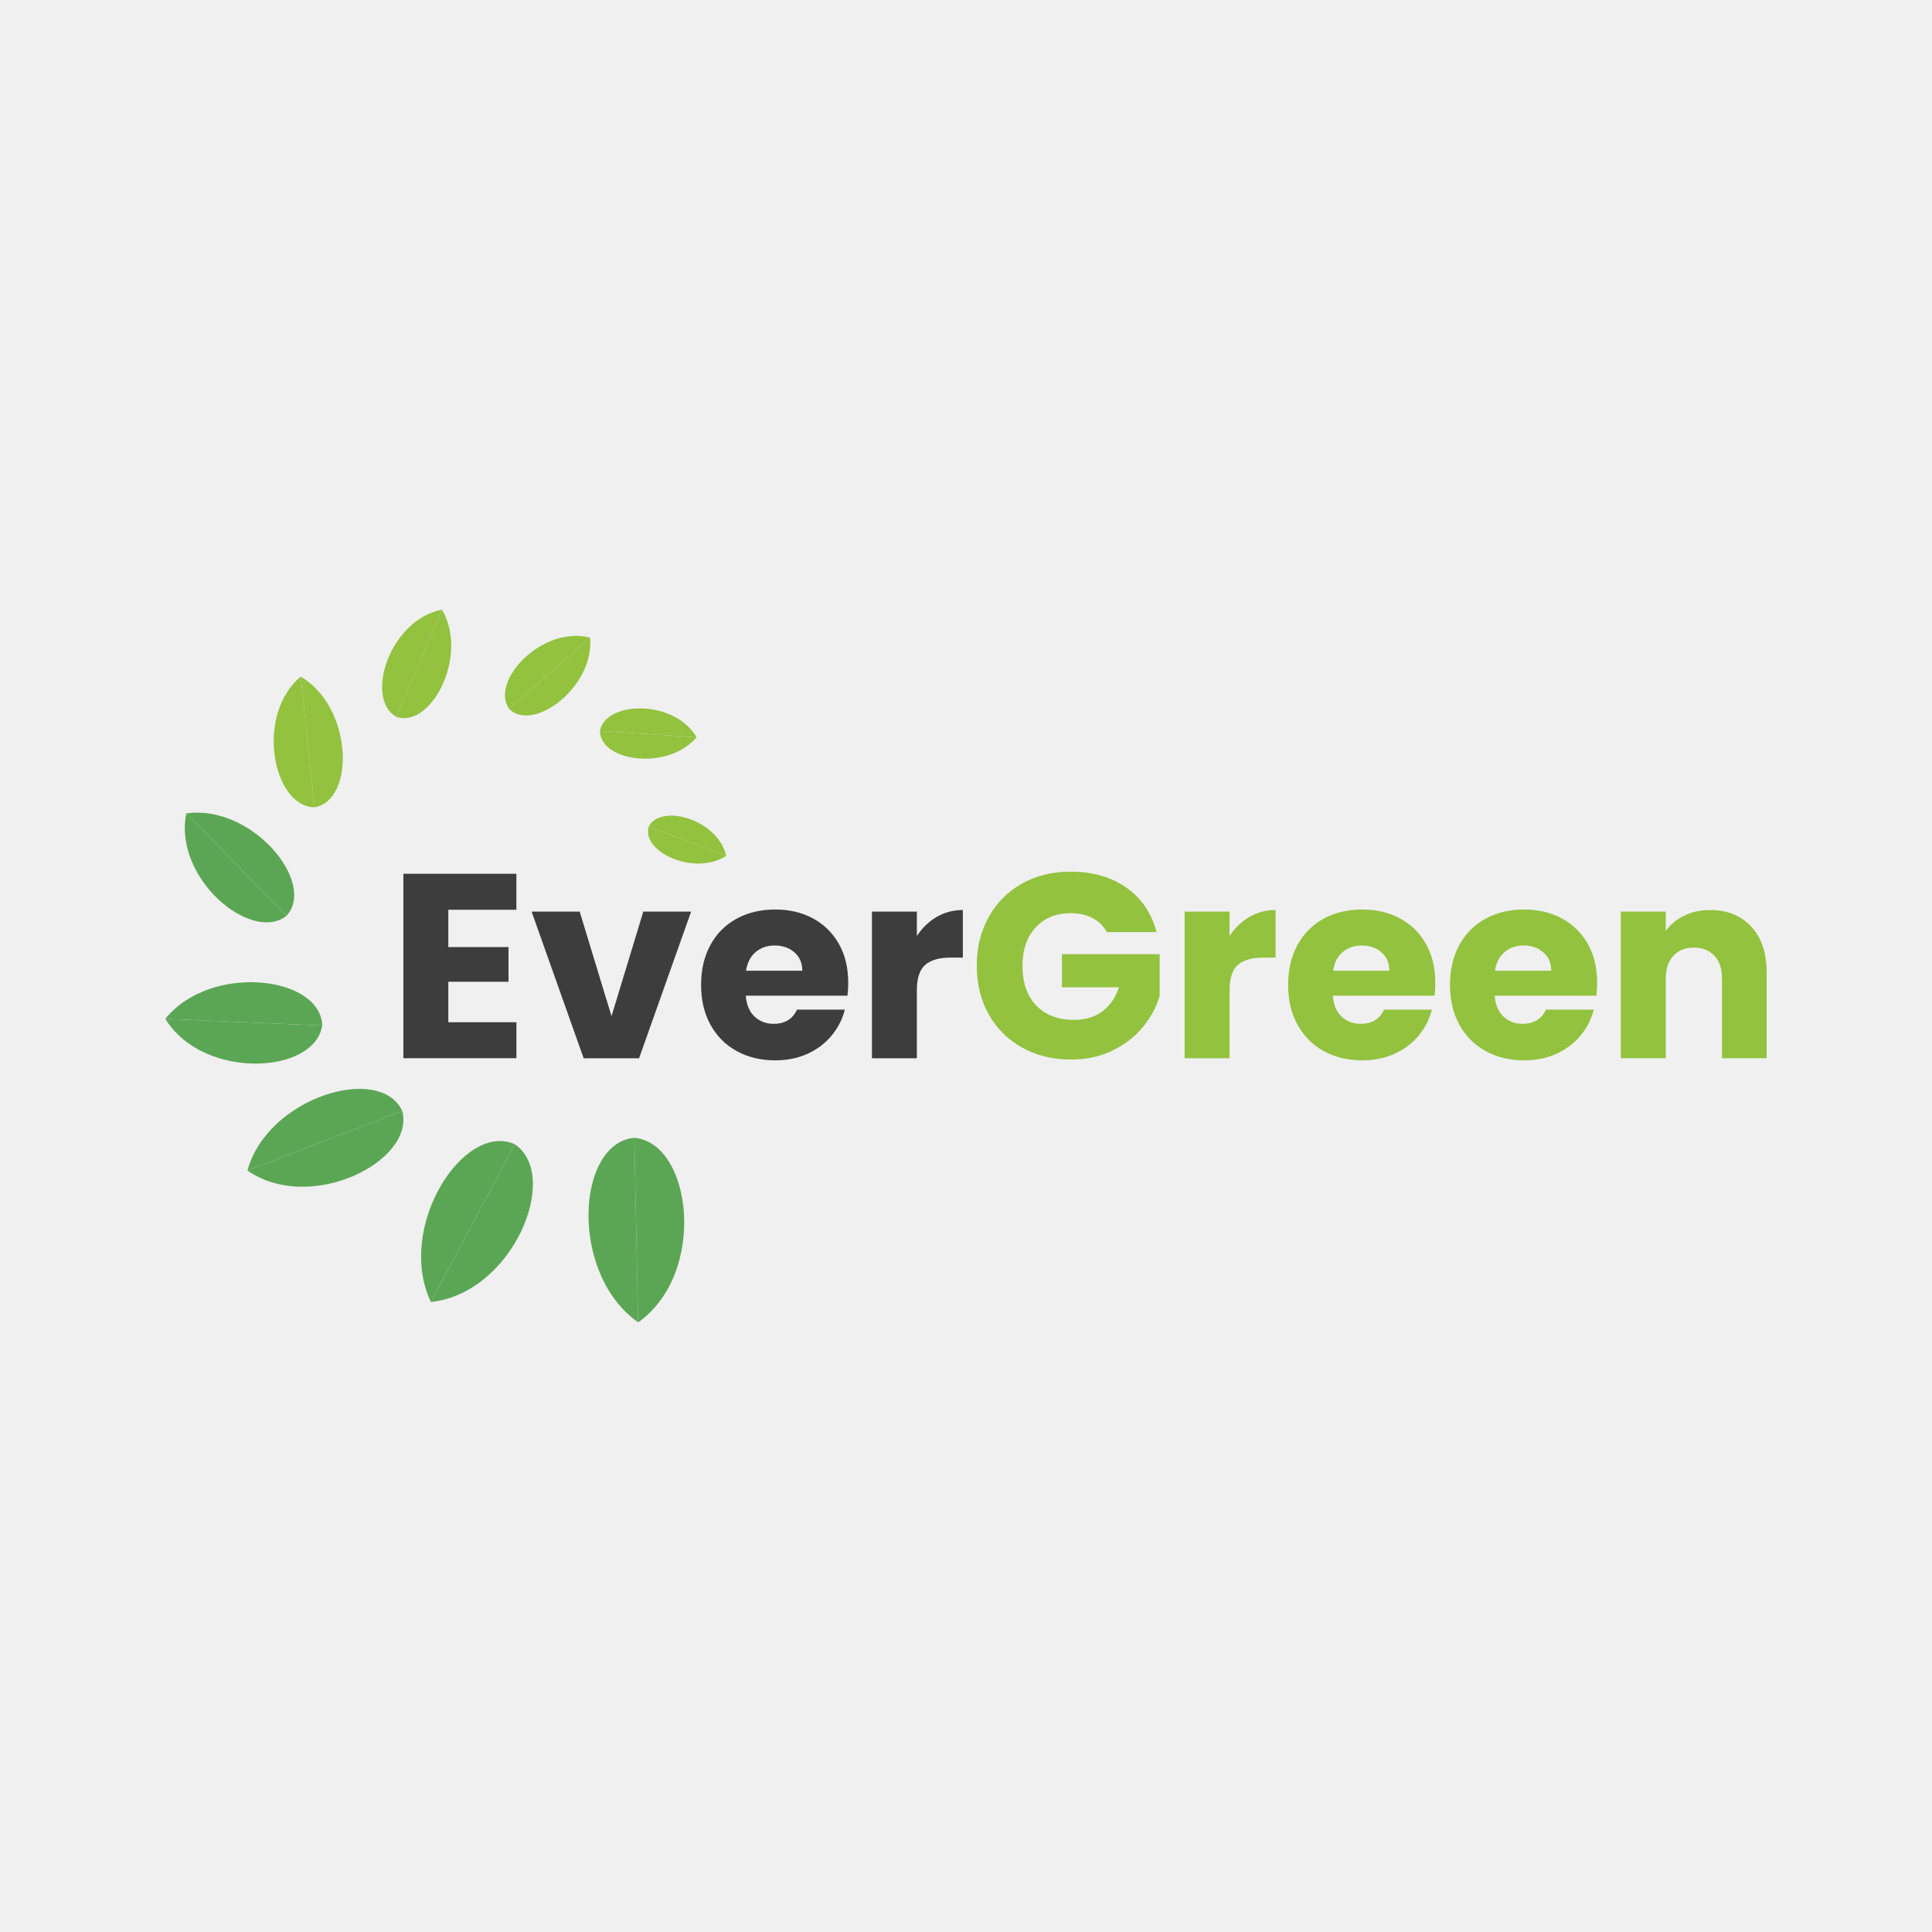
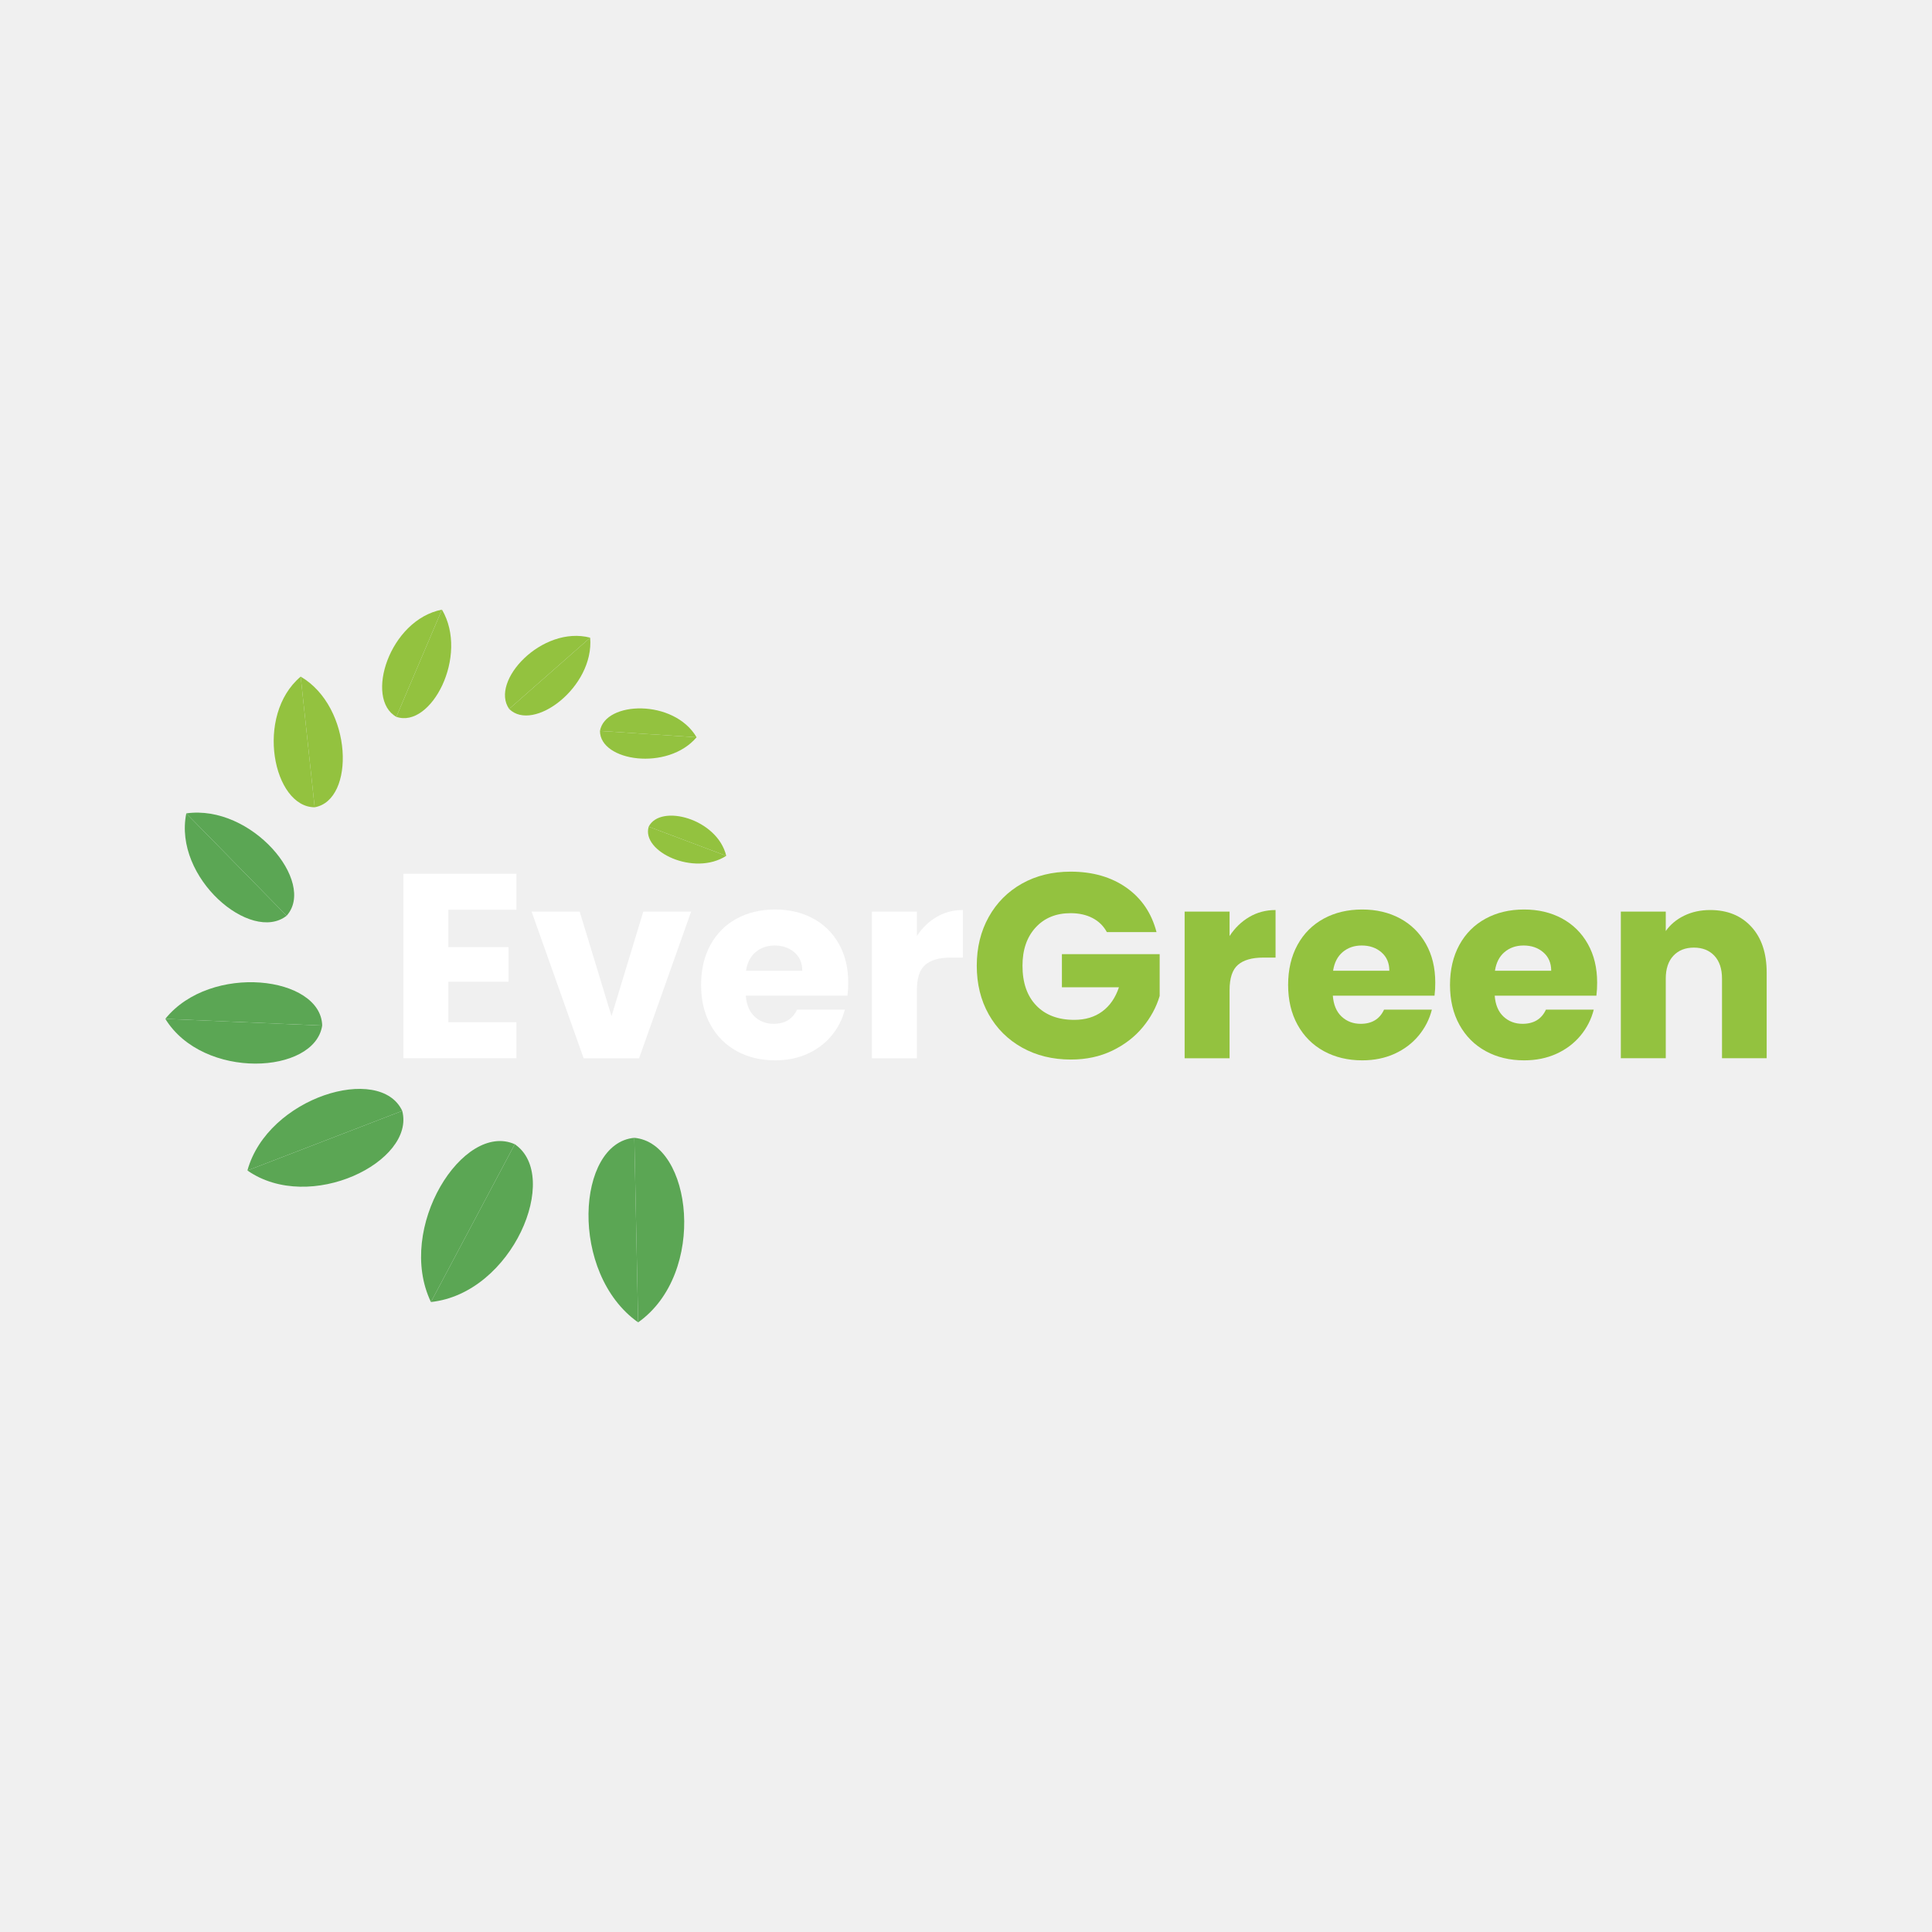
<svg xmlns="http://www.w3.org/2000/svg" version="1.1" id="Layer_1" x="0px" y="0px" viewBox="0 0 1080 1080" style="enable-background:new 0 0 1080 1080;" xml:space="preserve">
  <style type="text/css">
- 	.st0{fill:#3D3D3D;}
+ 	.st0{fill:white;}
	.st1{fill:#93C23F;}
	.st2{fill:#5BA654;}
</style>
  <g>
    <g>
      <g>
        <path class="st0" d="M250.62,508.56v20.86h33.64v19.39h-33.64v22.62h38.05v20.12H225.5V488.44h63.16v20.12H250.62z" />
        <path class="st0" d="M341.84,568.06l17.77-58.46h26.73l-29.09,81.97h-30.99l-29.09-81.97h26.88L341.84,568.06z" />
        <path class="st0" d="M473.75,556.6H416.9c0.39,5.09,2.03,8.99,4.92,11.68c2.89,2.69,6.44,4.04,10.65,4.04     c6.27,0,10.62-2.64,13.07-7.93h26.73c-1.37,5.39-3.84,10.23-7.42,14.54c-3.58,4.31-8.06,7.69-13.44,10.14     c-5.39,2.45-11.41,3.67-18.07,3.67c-8.03,0-15.18-1.71-21.45-5.14c-6.27-3.43-11.16-8.32-14.69-14.69     c-3.53-6.36-5.29-13.81-5.29-22.33c0-8.52,1.74-15.96,5.21-22.33c3.47-6.36,8.35-11.26,14.62-14.69     c6.27-3.43,13.46-5.14,21.59-5.14c7.93,0,14.98,1.67,21.15,4.99c6.17,3.33,10.99,8.08,14.47,14.25     c3.48,6.17,5.21,13.37,5.21,21.59C474.19,551.6,474.04,554.05,473.75,556.6z M448.48,542.64c0-4.31-1.47-7.74-4.41-10.28     c-2.94-2.55-6.61-3.82-11.02-3.82c-4.21,0-7.76,1.23-10.65,3.67c-2.89,2.45-4.68,5.93-5.36,10.43H448.48z" />
        <path class="st0" d="M523.55,512.6c4.41-2.59,9.3-3.89,14.69-3.89v26.59h-6.9c-6.27,0-10.97,1.35-14.1,4.04     c-3.14,2.69-4.7,7.42-4.7,14.18v38.05h-25.12v-81.97h25.12v13.66C515.47,518.75,519.14,515.2,523.55,512.6z" />
        <g>
          <g>
            <path class="st1" d="M618.74,521.05c-1.86-3.43-4.53-6.05-8.01-7.86c-3.48-1.81-7.56-2.72-12.27-2.72       c-8.13,0-14.64,2.67-19.54,8.01c-4.9,5.34-7.34,12.46-7.34,21.37c0,9.5,2.57,16.92,7.71,22.25c5.14,5.34,12.22,8.01,21.23,8.01       c6.17,0,11.38-1.57,15.64-4.7c4.26-3.13,7.37-7.64,9.33-13.51h-31.88v-18.51h54.65v23.36c-1.86,6.27-5.02,12.1-9.47,17.48       c-4.46,5.39-10.11,9.75-16.97,13.07c-6.86,3.33-14.59,4.99-23.21,4.99c-10.19,0-19.27-2.23-27.25-6.68       c-7.98-4.46-14.2-10.65-18.66-18.58c-4.46-7.93-6.68-16.99-6.68-27.18c0-10.18,2.23-19.27,6.68-27.25       c4.45-7.98,10.65-14.2,18.58-18.66c7.93-4.45,16.99-6.68,27.18-6.68c12.34,0,22.74,2.99,31.22,8.96       c8.47,5.97,14.08,14.25,16.82,24.83H618.74z" />
          </g>
        </g>
        <g>
          <g>
            <path class="st1" d="M698.35,512.6c4.41-2.59,9.3-3.89,14.69-3.89v26.59h-6.9c-6.27,0-10.97,1.35-14.1,4.04       c-3.14,2.69-4.7,7.42-4.7,14.18v38.05h-25.12v-81.97h25.12v13.66C690.27,518.75,693.94,515.2,698.35,512.6z" />
          </g>
        </g>
        <g>
          <g>
            <path class="st1" d="M801.91,556.6h-56.85c0.39,5.09,2.03,8.99,4.92,11.68c2.89,2.69,6.44,4.04,10.65,4.04       c6.27,0,10.62-2.64,13.07-7.93h26.73c-1.37,5.39-3.84,10.23-7.42,14.54c-3.58,4.31-8.06,7.69-13.44,10.14       c-5.39,2.45-11.41,3.67-18.07,3.67c-8.03,0-15.18-1.71-21.45-5.14c-6.27-3.43-11.16-8.32-14.69-14.69       c-3.53-6.36-5.29-13.81-5.29-22.33c0-8.52,1.74-15.96,5.21-22.33c3.47-6.36,8.35-11.26,14.62-14.69       c6.27-3.43,13.46-5.14,21.59-5.14c7.93,0,14.98,1.67,21.15,4.99c6.17,3.33,10.99,8.08,14.47,14.25       c3.48,6.17,5.21,13.37,5.21,21.59C802.35,551.6,802.21,554.05,801.91,556.6z M776.65,542.64c0-4.31-1.47-7.74-4.41-10.28       c-2.94-2.55-6.61-3.82-11.02-3.82c-4.21,0-7.76,1.23-10.65,3.67c-2.89,2.45-4.68,5.93-5.36,10.43H776.65z" />
          </g>
        </g>
        <g>
          <g>
            <path class="st1" d="M892.4,556.6h-56.85c0.39,5.09,2.03,8.99,4.92,11.68c2.89,2.69,6.44,4.04,10.65,4.04       c6.27,0,10.62-2.64,13.07-7.93h26.73c-1.37,5.39-3.84,10.23-7.42,14.54c-3.58,4.31-8.06,7.69-13.44,10.14       c-5.39,2.45-11.41,3.67-18.07,3.67c-8.03,0-15.18-1.71-21.45-5.14c-6.27-3.43-11.16-8.32-14.69-14.69       c-3.53-6.36-5.29-13.81-5.29-22.33c0-8.52,1.74-15.96,5.21-22.33c3.47-6.36,8.35-11.26,14.62-14.69       c6.27-3.43,13.46-5.14,21.59-5.14c7.93,0,14.98,1.67,21.15,4.99c6.17,3.33,10.99,8.08,14.47,14.25       c3.48,6.17,5.21,13.37,5.21,21.59C892.84,551.6,892.69,554.05,892.4,556.6z M867.13,542.64c0-4.31-1.47-7.74-4.41-10.28       c-2.94-2.55-6.61-3.82-11.02-3.82c-4.21,0-7.76,1.23-10.65,3.67c-2.89,2.45-4.68,5.93-5.36,10.43H867.13z" />
          </g>
        </g>
        <g>
          <g>
            <path class="st1" d="M978.99,518.04c5.73,6.22,8.59,14.76,8.59,25.63v47.89h-24.97v-44.51c0-5.48-1.42-9.74-4.26-12.78       c-2.84-3.03-6.66-4.55-11.46-4.55c-4.8,0-8.62,1.52-11.46,4.55c-2.84,3.04-4.26,7.3-4.26,12.78v44.51h-25.12v-81.97h25.12       v10.87c2.55-3.62,5.97-6.49,10.28-8.59c4.31-2.1,9.16-3.16,14.54-3.16C965.6,508.71,973.26,511.82,978.99,518.04z" />
          </g>
        </g>
      </g>
    </g>
    <g>
      <g>
        <g>
          <path class="st2" d="M354.59,636.05c32.37,2.85,40.91,75.77,2.13,103.16" />
          <path class="st2" d="M354.59,636.05c-32.37,2.85-36.64,75.77,2.13,103.16" />
        </g>
      </g>
      <g>
        <path class="st2" d="M287.77,639.63c26.02,17.68-1.18,83.35-46.88,88.2" />
        <path class="st2" d="M287.77,639.63c-28.7-12.87-66.73,46.75-46.88,88.2" />
      </g>
      <g>
        <path class="st2" d="M224.85,620.99c7.49,28.23-51.54,57.73-86.54,33.33" />
        <path class="st2" d="M224.85,620.99c-12.3-26.49-75.24-7.81-86.54,33.33" />
      </g>
      <g>
        <path class="st2" d="M180.11,573.29c-4.16,27.33-66.53,30.65-87.7-3.75" />
        <path class="st2" d="M180.11,573.29c-0.67-27.64-62.35-35.19-87.7-3.75" />
      </g>
      <g>
        <path class="st2" d="M160.23,511.9c-19.83,15.61-63.46-21.1-56.09-57.22" />
        <path class="st2" d="M160.23,511.9c16.8-18.83-19.59-62.36-56.09-57.22" />
      </g>
      <g>
        <path class="st1" d="M175.9,451.27c-23.14-0.04-33.65-51.24-7.82-73.04" />
        <path class="st1" d="M175.9,451.27c22.79-4,21.35-55.99-7.82-73.04" />
      </g>
      <g>
        <path class="st1" d="M221.55,400.71c-17.89-10.03-3.9-54.21,25.51-59.92" />
        <path class="st1" d="M221.55,400.71c19.37,6.75,40.73-34.11,25.51-59.92" />
      </g>
      <g>
        <path class="st1" d="M284.62,396.3c-10.93-15.53,18.43-46.84,45.28-39.84" />
        <path class="st1" d="M284.62,396.3c13.47,13.39,47.66-12.19,45.28-39.84" />
      </g>
      <g>
        <path class="st1" d="M335.38,408.6c2.95-16.79,41.44-17.96,54.01,3.54" />
        <path class="st1" d="M335.38,408.6c0.03,17.05,37.94,22.57,54.01,3.54" />
      </g>
      <g>
        <path class="st1" d="M362.62,462.12c6.58-13.02,38.39-4.43,43.35,16.29" />
        <path class="st1" d="M362.62,462.12c-4.21,13.97,25.47,27.89,43.35,16.29" />
      </g>
    </g>
  </g>
</svg>
